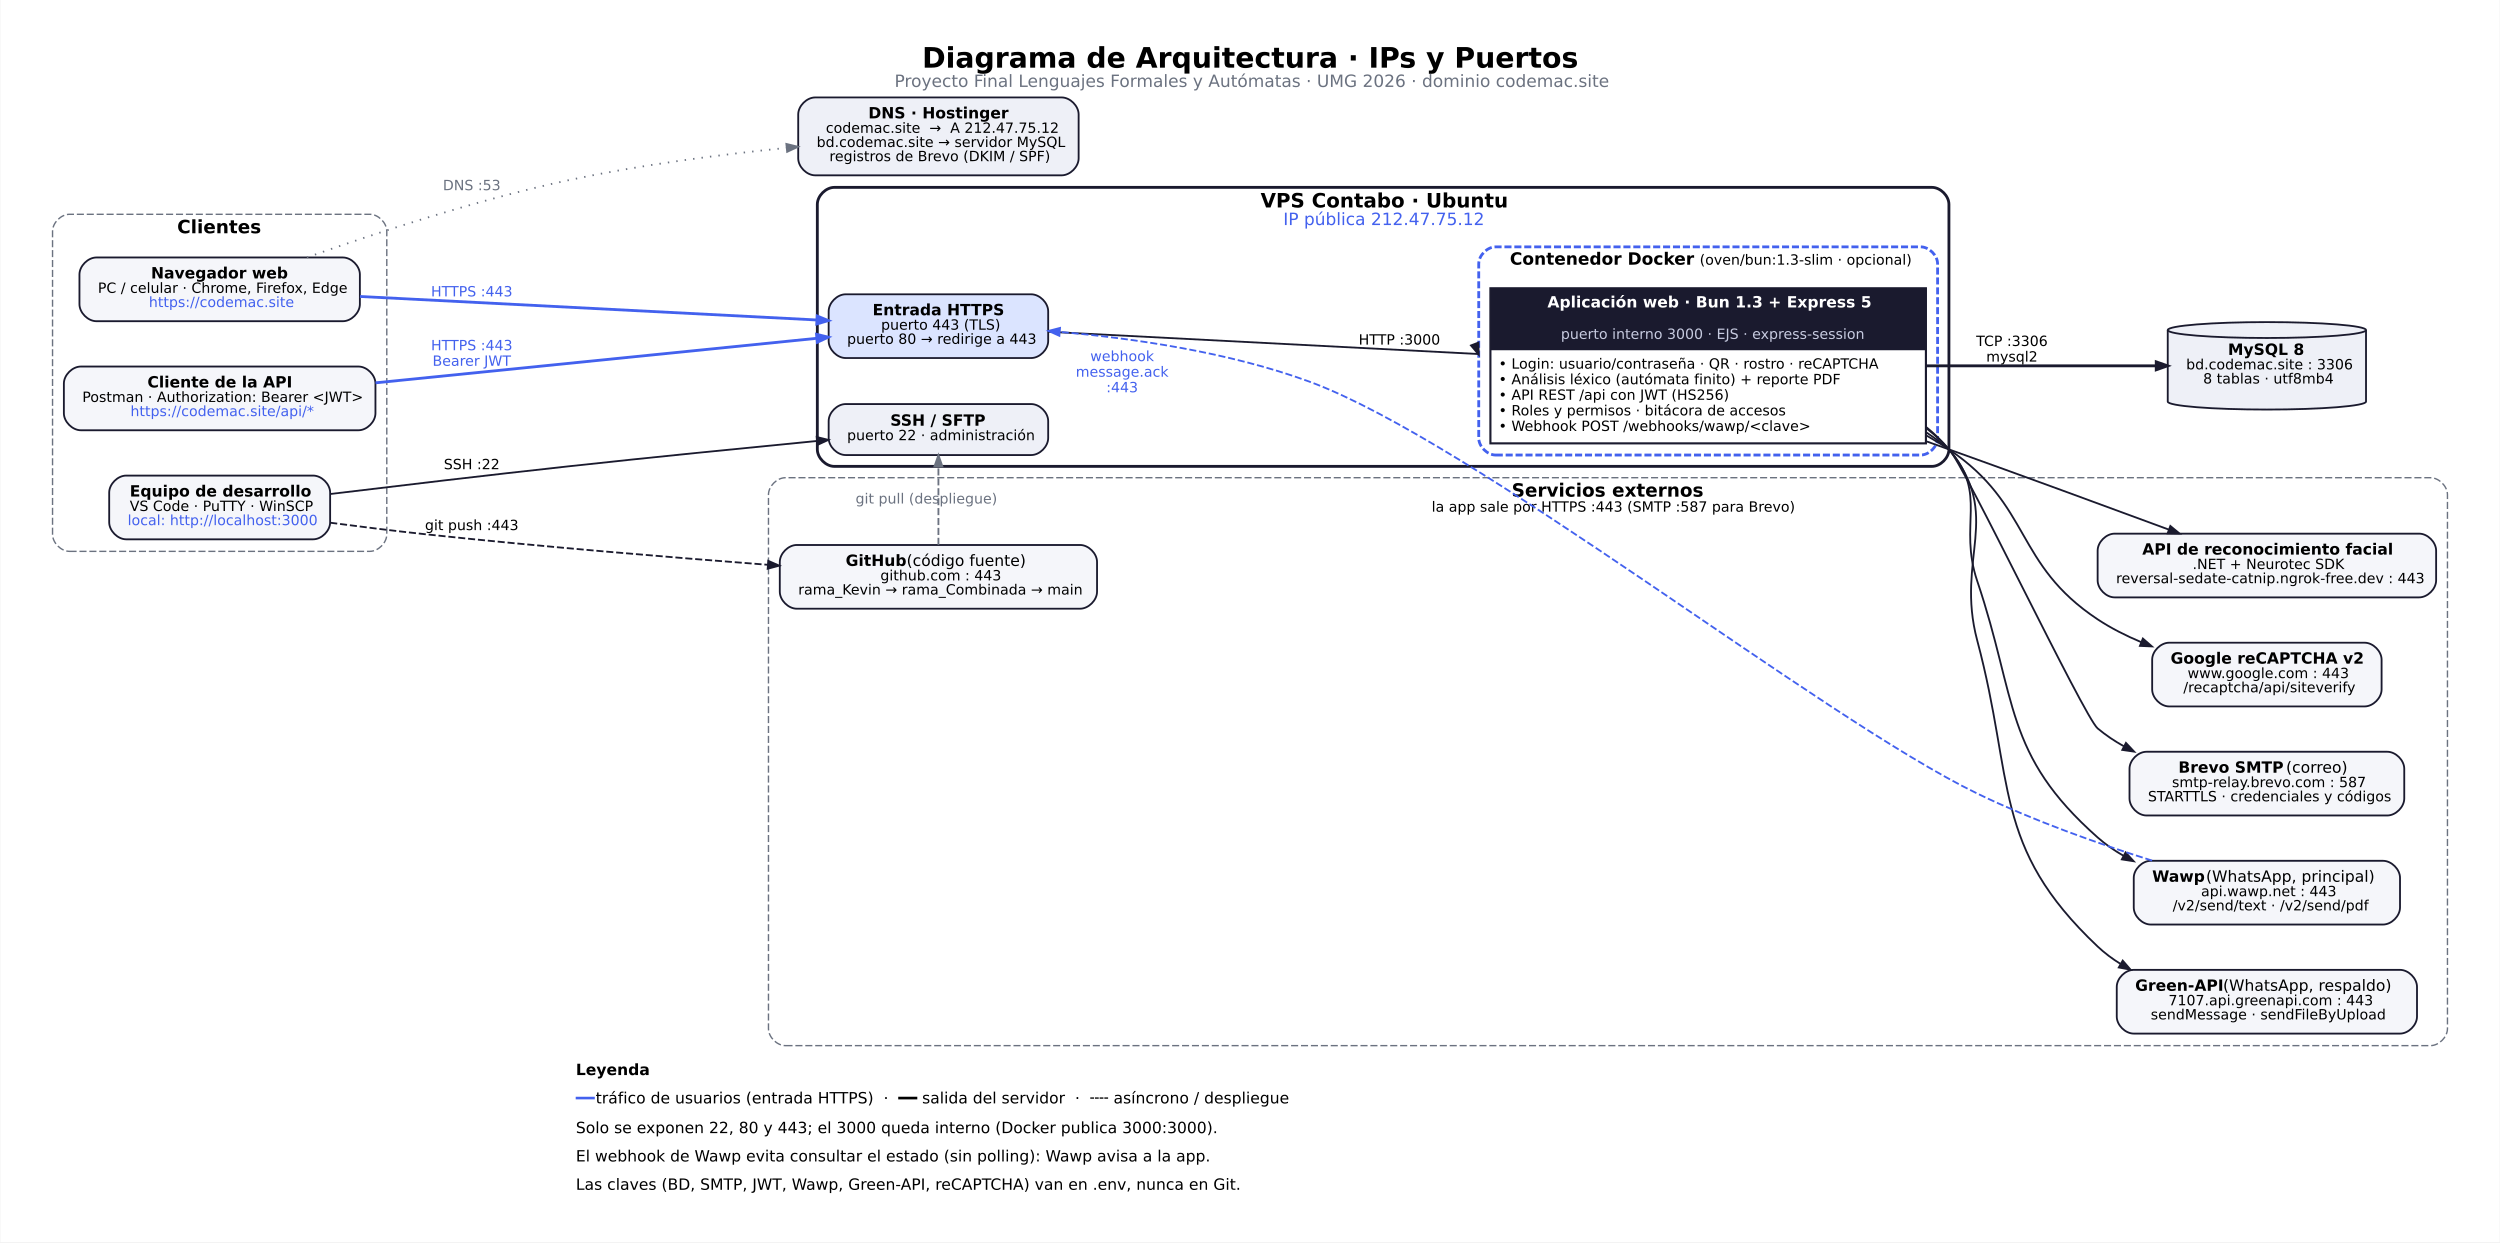
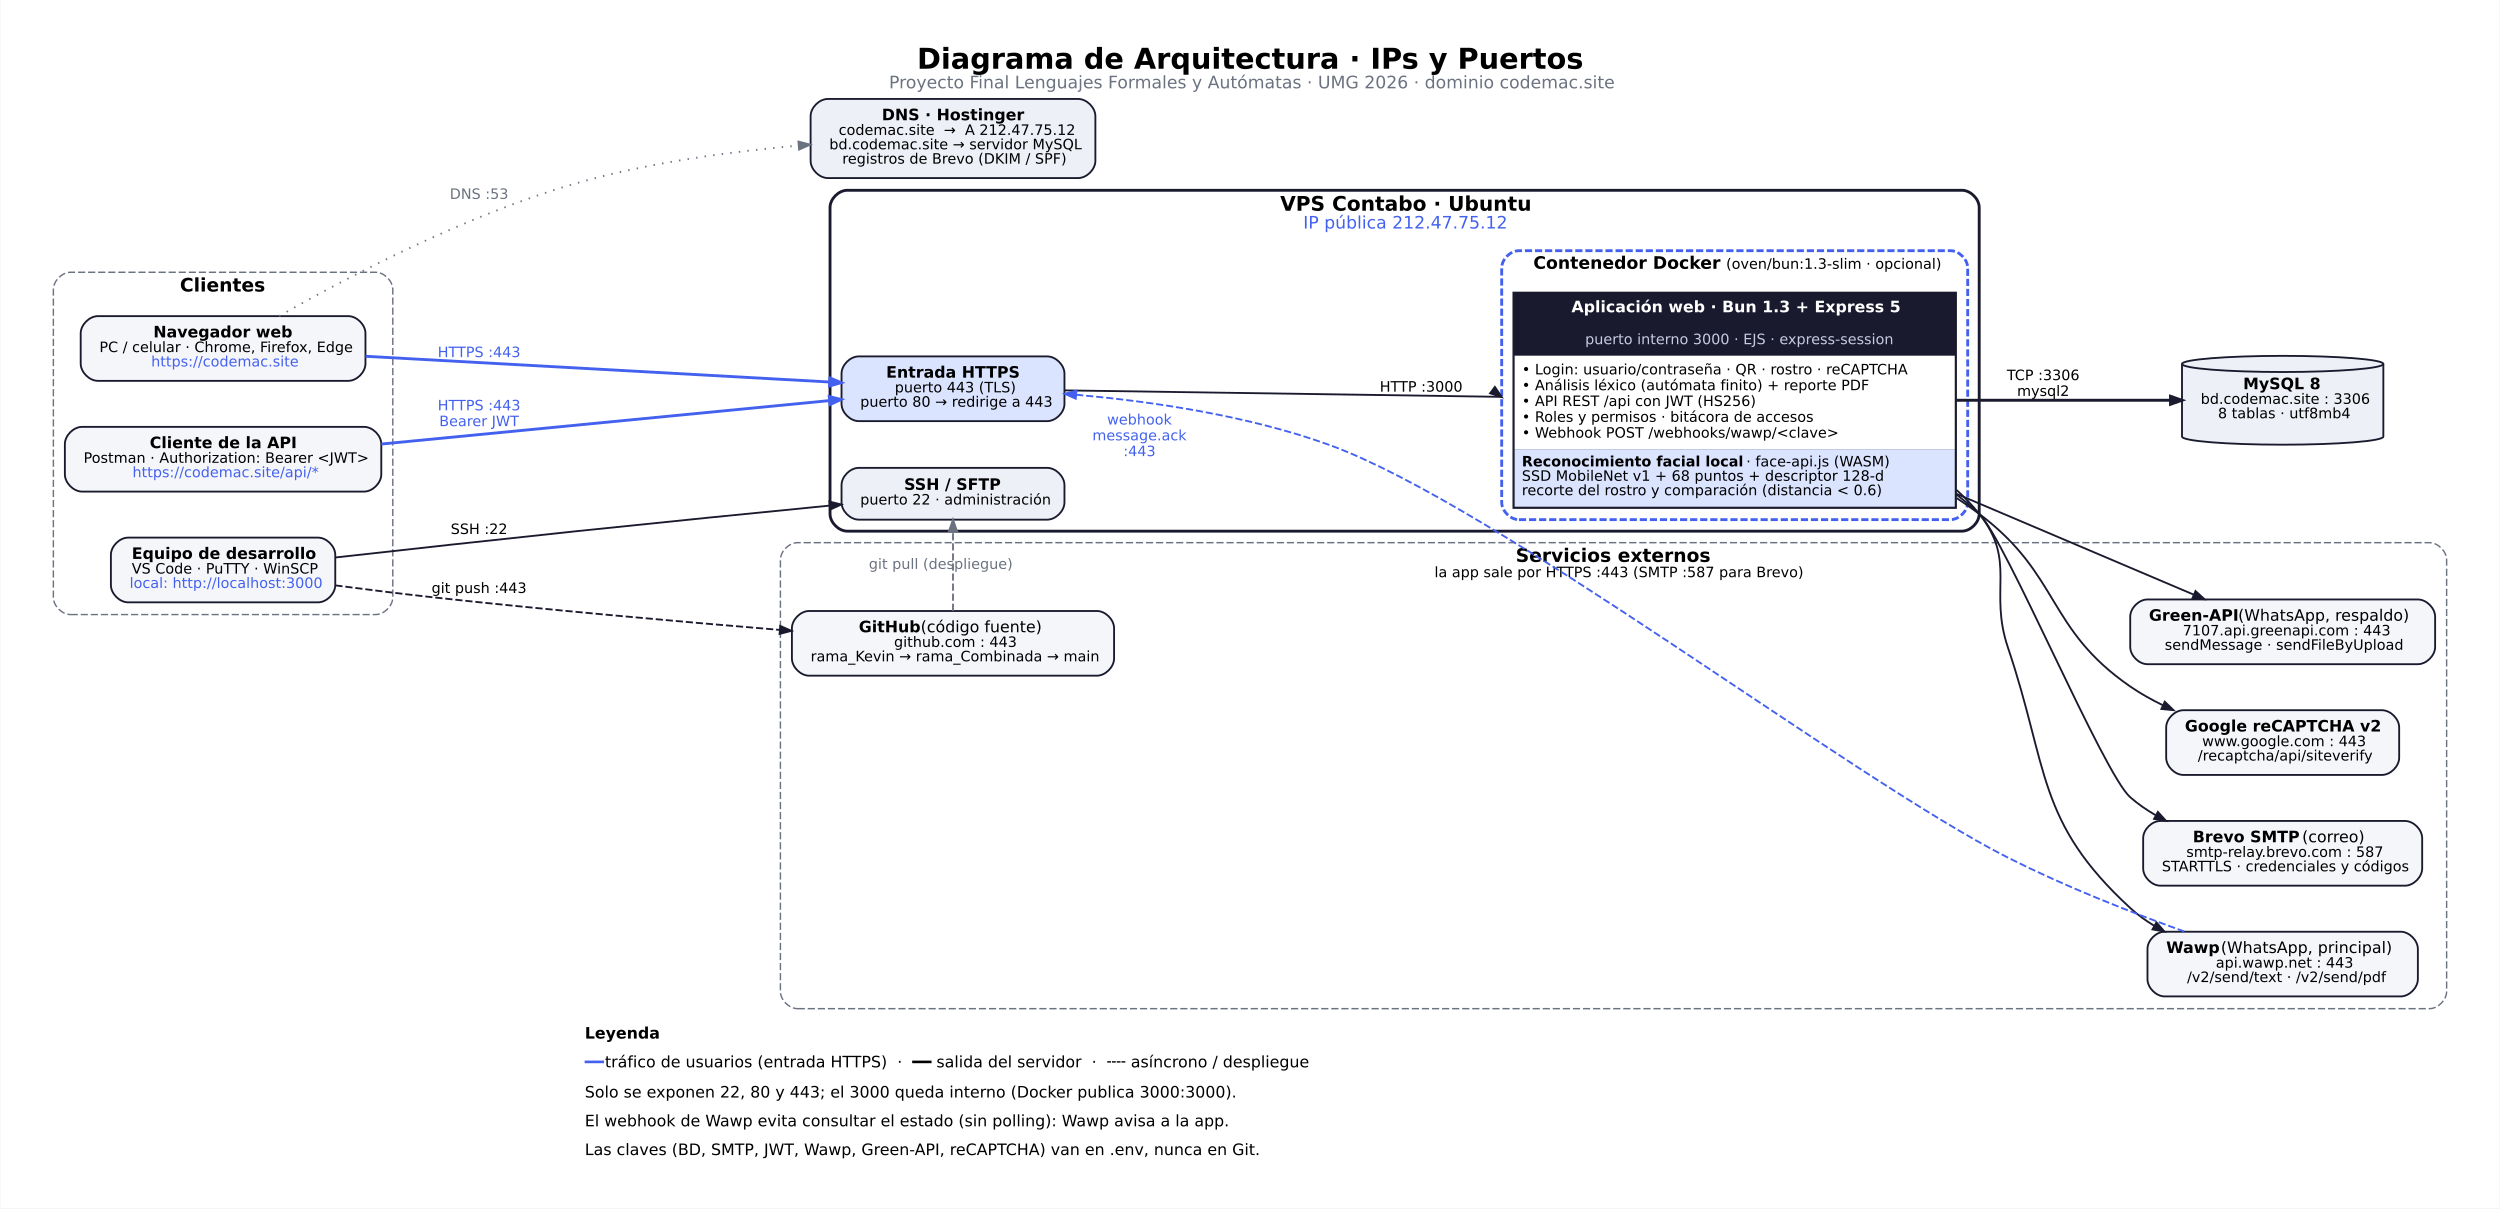
- <svg xmlns="http://www.w3.org/2000/svg" width="1765pt" height="877pt" viewBox="0.00 0.00 1764.60 877.10">
-   <g id="graph0" class="graph" transform="scale(1 1) rotate(0) translate(28.8 848.3)">
-     <polygon fill="white" stroke="transparent" points="-28.8,28.8 -28.8,-848.3 1735.8,-848.3 1735.8,28.8 -28.8,28.8" />
-     <text text-anchor="start" x="622" y="-800.5" font-family="DejaVu Sans" font-weight="bold" font-size="20.00">Diagrama de Arquitectura · IPs y Puertos</text>
-     <text text-anchor="start" x="602.5" y="-786.9" font-family="DejaVu Sans" font-size="12.00" fill="#6b7280">Proyecto Final Lenguajes Formales y Autómatas · UMG 2026 · dominio codemac.site</text>
+ <svg xmlns="http://www.w3.org/2000/svg" width="1738pt" height="840pt" viewBox="0.00 0.00 1737.60 840.10">
+   <g id="graph0" class="graph" transform="scale(1 1) rotate(0) translate(28.8 811.3)">
+     <polygon fill="white" stroke="transparent" points="-28.8,28.8 -28.8,-811.3 1708.8,-811.3 1708.8,28.8 -28.8,28.8" />
+     <text text-anchor="start" x="608.5" y="-763.5" font-family="DejaVu Sans" font-weight="bold" font-size="20.00">Diagrama de Arquitectura · IPs y Puertos</text>
+     <text text-anchor="start" x="589" y="-749.9" font-family="DejaVu Sans" font-size="12.00" fill="#6b7280">Proyecto Final Lenguajes Formales y Autómatas · UMG 2026 · dominio codemac.site</text>
    <g id="clust1" class="cluster">
-       <path fill="none" stroke="#6b7280" stroke-dasharray="5,2" d="M20,-459C20,-459 232,-459 232,-459 238,-459 244,-465 244,-471 244,-471 244,-685 244,-685 244,-691 238,-697 232,-697 232,-697 20,-697 20,-697 14,-697 8,-691 8,-685 8,-685 8,-471 8,-471 8,-465 14,-459 20,-459" />
-       <text text-anchor="start" x="96" y="-683.6" font-family="DejaVu Sans" font-weight="bold" font-size="13.00">Clientes</text>
+       <path fill="none" stroke="#6b7280" stroke-dasharray="5,2" d="M20,-384C20,-384 232,-384 232,-384 238,-384 244,-390 244,-396 244,-396 244,-610 244,-610 244,-616 238,-622 232,-622 232,-622 20,-622 20,-622 14,-622 8,-616 8,-610 8,-610 8,-396 8,-396 8,-390 14,-384 20,-384" />
+       <text text-anchor="start" x="96" y="-608.6" font-family="DejaVu Sans" font-weight="bold" font-size="13.00">Clientes</text>
    </g>
    <g id="clust2" class="cluster">
-       <path fill="#ffffff" stroke="#1a1a2e" stroke-width="2" d="M560,-519C560,-519 1335,-519 1335,-519 1341,-519 1347,-525 1347,-531 1347,-531 1347,-704 1347,-704 1347,-710 1341,-716 1335,-716 1335,-716 560,-716 560,-716 554,-716 548,-710 548,-704 548,-704 548,-531 548,-531 548,-525 554,-519 560,-519" />
-       <text text-anchor="start" x="861" y="-701.8" font-family="DejaVu Sans" font-weight="bold" font-size="14.00">VPS Contabo · Ubuntu</text>
-       <text text-anchor="start" x="877" y="-689.4" font-family="DejaVu Sans" font-size="12.00" fill="#4361ee">IP pública 212.47.75.12</text>
+       <path fill="#ffffff" stroke="#1a1a2e" stroke-width="2" d="M560,-442C560,-442 1335,-442 1335,-442 1341,-442 1347,-448 1347,-454 1347,-454 1347,-667 1347,-667 1347,-673 1341,-679 1335,-679 1335,-679 560,-679 560,-679 554,-679 548,-673 548,-667 548,-667 548,-454 548,-454 548,-448 554,-442 560,-442" />
+       <text text-anchor="start" x="861" y="-664.8" font-family="DejaVu Sans" font-weight="bold" font-size="14.00">VPS Contabo · Ubuntu</text>
+       <text text-anchor="start" x="877" y="-652.4" font-family="DejaVu Sans" font-size="12.00" fill="#4361ee">IP pública 212.47.75.12</text>
    </g>
    <g id="clust3" class="cluster">
-       <path fill="none" stroke="#4361ee" stroke-width="2" stroke-dasharray="5,2" d="M1027,-527C1027,-527 1327,-527 1327,-527 1333,-527 1339,-533 1339,-539 1339,-539 1339,-662 1339,-662 1339,-668 1333,-674 1327,-674 1327,-674 1027,-674 1027,-674 1021,-674 1015,-668 1015,-662 1015,-662 1015,-539 1015,-539 1015,-533 1021,-527 1027,-527" />
-       <text text-anchor="start" x="1037" y="-661.4" font-family="DejaVu Sans" font-weight="bold" font-size="12.00">Contenedor Docker</text>
-       <text text-anchor="start" x="1167" y="-661.4" font-family="DejaVu Sans" font-size="12.00"> </text>
-       <text text-anchor="start" x="1171" y="-661.4" font-family="DejaVu Sans" font-size="10.00">(oven/bun:1.3-slim · opcional)</text>
+       <path fill="none" stroke="#4361ee" stroke-width="2" stroke-dasharray="5,2" d="M1027,-450C1027,-450 1327,-450 1327,-450 1333,-450 1339,-456 1339,-462 1339,-462 1339,-625 1339,-625 1339,-631 1333,-637 1327,-637 1327,-637 1027,-637 1027,-637 1021,-637 1015,-631 1015,-625 1015,-625 1015,-462 1015,-462 1015,-456 1021,-450 1027,-450" />
+       <text text-anchor="start" x="1037" y="-624.4" font-family="DejaVu Sans" font-weight="bold" font-size="12.00">Contenedor Docker</text>
+       <text text-anchor="start" x="1167" y="-624.4" font-family="DejaVu Sans" font-size="12.00"> </text>
+       <text text-anchor="start" x="1171" y="-624.4" font-family="DejaVu Sans" font-size="10.00">(oven/bun:1.3-slim · opcional)</text>
    </g>
    <g id="clust4" class="cluster">
-       <path fill="none" stroke="#6b7280" stroke-dasharray="5,2" d="M525.5,-110C525.5,-110 1687,-110 1687,-110 1693,-110 1699,-116 1699,-122 1699,-122 1699,-499 1699,-499 1699,-505 1693,-511 1687,-511 1687,-511 525.5,-511 525.5,-511 519.5,-511 513.5,-505 513.5,-499 513.5,-499 513.5,-122 513.5,-122 513.5,-116 519.5,-110 525.5,-110" />
-       <text text-anchor="start" x="1038.25" y="-497.6" font-family="DejaVu Sans" font-weight="bold" font-size="13.00">Servicios externos</text>
-       <text text-anchor="start" x="981.75" y="-487" font-family="DejaVu Sans" font-size="10.00">la app sale por HTTPS :443 (SMTP :587 para Brevo)</text>
+       <path fill="none" stroke="#6b7280" stroke-dasharray="5,2" d="M525.5,-110C525.5,-110 1660,-110 1660,-110 1666,-110 1672,-116 1672,-122 1672,-122 1672,-422 1672,-422 1672,-428 1666,-434 1660,-434 1660,-434 525.5,-434 525.5,-434 519.5,-434 513.5,-428 513.5,-422 513.5,-422 513.5,-122 513.5,-122 513.5,-116 519.5,-110 525.5,-110" />
+       <text text-anchor="start" x="1024.75" y="-420.6" font-family="DejaVu Sans" font-weight="bold" font-size="13.00">Servicios externos</text>
+       <text text-anchor="start" x="968.25" y="-410" font-family="DejaVu Sans" font-size="10.00">la app sale por HTTPS :443 (SMTP :587 para Brevo)</text>
    </g>
    <g id="node1" class="node">
-       <path fill="#f5f6fa" stroke="#1a1a2e" stroke-width="1.3" d="M213,-666.5C213,-666.5 39,-666.5 39,-666.5 33,-666.5 27,-660.5 27,-654.5 27,-654.5 27,-633.5 27,-633.5 27,-627.5 33,-621.5 39,-621.5 39,-621.5 213,-621.5 213,-621.5 219,-621.5 225,-627.5 225,-633.5 225,-633.5 225,-654.5 225,-654.5 225,-660.5 219,-666.5 213,-666.5" />
-       <text text-anchor="start" x="77.5" y="-651.7" font-family="DejaVu Sans" font-weight="bold" font-size="11.00">Navegador web</text>
-       <text text-anchor="start" x="40" y="-641.5" font-family="DejaVu Sans" font-size="10.00">PC / celular · Chrome, Firefox, Edge</text>
-       <text text-anchor="start" x="76" y="-631.5" font-family="DejaVu Sans" font-size="10.00" fill="#4361ee">https://codemac.site</text>
+       <path fill="#f5f6fa" stroke="#1a1a2e" stroke-width="1.3" d="M213,-591.5C213,-591.5 39,-591.5 39,-591.5 33,-591.5 27,-585.5 27,-579.5 27,-579.5 27,-558.5 27,-558.5 27,-552.5 33,-546.5 39,-546.5 39,-546.5 213,-546.5 213,-546.5 219,-546.5 225,-552.5 225,-558.5 225,-558.5 225,-579.5 225,-579.5 225,-585.5 219,-591.5 213,-591.5" />
+       <text text-anchor="start" x="77.5" y="-576.7" font-family="DejaVu Sans" font-weight="bold" font-size="11.00">Navegador web</text>
+       <text text-anchor="start" x="40" y="-566.5" font-family="DejaVu Sans" font-size="10.00">PC / celular · Chrome, Firefox, Edge</text>
+       <text text-anchor="start" x="76" y="-556.5" font-family="DejaVu Sans" font-size="10.00" fill="#4361ee">https://codemac.site</text>
    </g>
    <g id="node4" class="node">
-       <path fill="#eef0f7" stroke="#1a1a2e" stroke-width="1.3" d="M720.5,-779.5C720.5,-779.5 546.5,-779.5 546.5,-779.5 540.5,-779.5 534.5,-773.5 534.5,-767.5 534.5,-767.5 534.5,-736.5 534.5,-736.5 534.5,-730.5 540.5,-724.5 546.5,-724.5 546.5,-724.5 720.5,-724.5 720.5,-724.5 726.5,-724.5 732.5,-730.5 732.5,-736.5 732.5,-736.5 732.5,-767.5 732.5,-767.5 732.5,-773.5 726.5,-779.5 720.5,-779.5" />
-       <text text-anchor="start" x="584" y="-764.7" font-family="DejaVu Sans" font-weight="bold" font-size="11.00">DNS · Hostinger</text>
-       <text text-anchor="start" x="554" y="-754.5" font-family="DejaVu Sans" font-size="10.00">codemac.site  →  A 212.47.75.12</text>
-       <text text-anchor="start" x="547.5" y="-744.5" font-family="DejaVu Sans" font-size="10.00">bd.codemac.site → servidor MySQL</text>
-       <text text-anchor="start" x="556.5" y="-734.5" font-family="DejaVu Sans" font-size="10.00">registros de Brevo (DKIM / SPF)</text>
+       <path fill="#eef0f7" stroke="#1a1a2e" stroke-width="1.3" d="M720.5,-742.5C720.5,-742.5 546.5,-742.5 546.5,-742.5 540.5,-742.5 534.5,-736.5 534.5,-730.5 534.5,-730.5 534.5,-699.5 534.5,-699.5 534.5,-693.5 540.5,-687.5 546.5,-687.5 546.5,-687.5 720.5,-687.5 720.5,-687.5 726.5,-687.5 732.5,-693.5 732.5,-699.5 732.5,-699.5 732.5,-730.5 732.5,-730.5 732.5,-736.5 726.5,-742.5 720.5,-742.5" />
+       <text text-anchor="start" x="584" y="-727.7" font-family="DejaVu Sans" font-weight="bold" font-size="11.00">DNS · Hostinger</text>
+       <text text-anchor="start" x="554" y="-717.5" font-family="DejaVu Sans" font-size="10.00">codemac.site  →  A 212.47.75.12</text>
+       <text text-anchor="start" x="547.5" y="-707.5" font-family="DejaVu Sans" font-size="10.00">bd.codemac.site → servidor MySQL</text>
+       <text text-anchor="start" x="556.5" y="-697.5" font-family="DejaVu Sans" font-size="10.00">registros de Brevo (DKIM / SPF)</text>
    </g>
    <g id="edge1" class="edge">
-       <path fill="none" stroke="#6b7280" stroke-width="1.3" stroke-dasharray="1,5" d="M187.57,-666.51C236.65,-683.9 307.92,-707.24 372,-721 422.2,-731.78 478.7,-739.07 526.22,-743.87" />
-       <polygon fill="#6b7280" stroke="#6b7280" stroke-width="1.3" points="526.14,-746.67 534.37,-744.67 526.69,-741.1 526.14,-746.67" />
-       <text text-anchor="middle" x="304" y="-714" font-family="DejaVu Sans" font-size="10.00" fill="#6b7280">DNS :53</text>
+       <path fill="none" stroke="#6b7280" stroke-width="1.3" stroke-dasharray="1,5" d="M164.96,-591.54C211.87,-618.27 294.98,-661.96 372,-684 421.57,-698.18 478.24,-705.88 526.03,-710.06" />
+       <polygon fill="#6b7280" stroke="#6b7280" stroke-width="1.3" points="526.03,-712.87 534.23,-710.75 526.5,-707.29 526.03,-712.87" />
+       <text text-anchor="middle" x="304" y="-673" font-family="DejaVu Sans" font-size="10.00" fill="#6b7280">DNS :53</text>
    </g>
    <g id="node6" class="node">
-       <path fill="#dbe4ff" stroke="#1a1a2e" stroke-width="1.3" d="M699,-640.5C699,-640.5 568,-640.5 568,-640.5 562,-640.5 556,-634.5 556,-628.5 556,-628.5 556,-607.5 556,-607.5 556,-601.5 562,-595.5 568,-595.5 568,-595.5 699,-595.5 699,-595.5 705,-595.5 711,-601.5 711,-607.5 711,-607.5 711,-628.5 711,-628.5 711,-634.5 705,-640.5 699,-640.5" />
-       <text text-anchor="start" x="587" y="-625.7" font-family="DejaVu Sans" font-weight="bold" font-size="11.00">Entrada HTTPS</text>
-       <text text-anchor="start" x="593" y="-615.5" font-family="DejaVu Sans" font-size="10.00">puerto 443 (TLS)</text>
-       <text text-anchor="start" x="569" y="-605.5" font-family="DejaVu Sans" font-size="10.00">puerto 80 → redirige a 443</text>
+       <path fill="#dbe4ff" stroke="#1a1a2e" stroke-width="1.3" d="M699,-563.5C699,-563.5 568,-563.5 568,-563.5 562,-563.5 556,-557.5 556,-551.5 556,-551.5 556,-530.5 556,-530.5 556,-524.5 562,-518.5 568,-518.5 568,-518.5 699,-518.5 699,-518.5 705,-518.5 711,-524.5 711,-530.5 711,-530.5 711,-551.5 711,-551.5 711,-557.5 705,-563.5 699,-563.5" />
+       <text text-anchor="start" x="587" y="-548.7" font-family="DejaVu Sans" font-weight="bold" font-size="11.00">Entrada HTTPS</text>
+       <text text-anchor="start" x="593" y="-538.5" font-family="DejaVu Sans" font-size="10.00">puerto 443 (TLS)</text>
+       <text text-anchor="start" x="569" y="-528.5" font-family="DejaVu Sans" font-size="10.00">puerto 80 → redirige a 443</text>
    </g>
    <g id="edge2" class="edge">
-       <path fill="none" stroke="#4361ee" stroke-width="2" d="M225.06,-638.96C318.75,-634.14 458.52,-626.95 547.57,-622.37" />
-       <polygon fill="#4361ee" stroke="#4361ee" stroke-width="2" points="547.91,-625.15 555.76,-621.95 547.63,-619.56 547.91,-625.15" />
-       <text text-anchor="middle" x="304" y="-639" font-family="DejaVu Sans" font-size="10.00" fill="#4361ee">HTTPS :443</text>
+       <path fill="none" stroke="#4361ee" stroke-width="2" d="M225.06,-563.57C318.75,-558.38 458.52,-550.64 547.57,-545.7" />
+       <polygon fill="#4361ee" stroke="#4361ee" stroke-width="2" points="547.93,-548.49 555.76,-545.25 547.62,-542.9 547.93,-548.49" />
+       <text text-anchor="middle" x="304" y="-563" font-family="DejaVu Sans" font-size="10.00" fill="#4361ee">HTTPS :443</text>
    </g>
    <g id="node2" class="node">
-       <path fill="#f5f6fa" stroke="#1a1a2e" stroke-width="1.3" d="M224,-589.5C224,-589.5 28,-589.5 28,-589.5 22,-589.5 16,-583.5 16,-577.5 16,-577.5 16,-556.5 16,-556.5 16,-550.5 22,-544.5 28,-544.5 28,-544.5 224,-544.5 224,-544.5 230,-544.5 236,-550.5 236,-556.5 236,-556.5 236,-577.5 236,-577.5 236,-583.5 230,-589.5 224,-589.5" />
-       <text text-anchor="start" x="75" y="-574.7" font-family="DejaVu Sans" font-weight="bold" font-size="11.00">Cliente de la API</text>
-       <text text-anchor="start" x="29" y="-564.5" font-family="DejaVu Sans" font-size="10.00">Postman · Authorization: Bearer &lt;JWT&gt;</text>
-       <text text-anchor="start" x="63" y="-554.5" font-family="DejaVu Sans" font-size="10.00" fill="#4361ee">https://codemac.site/api/*</text>
+       <path fill="#f5f6fa" stroke="#1a1a2e" stroke-width="1.3" d="M224,-514.5C224,-514.5 28,-514.5 28,-514.5 22,-514.5 16,-508.5 16,-502.5 16,-502.5 16,-481.5 16,-481.5 16,-475.5 22,-469.5 28,-469.5 28,-469.5 224,-469.5 224,-469.5 230,-469.5 236,-475.5 236,-481.5 236,-481.5 236,-502.5 236,-502.5 236,-508.5 230,-514.5 224,-514.5" />
+       <text text-anchor="start" x="75" y="-499.7" font-family="DejaVu Sans" font-weight="bold" font-size="11.00">Cliente de la API</text>
+       <text text-anchor="start" x="29" y="-489.5" font-family="DejaVu Sans" font-size="10.00">Postman · Authorization: Bearer &lt;JWT&gt;</text>
+       <text text-anchor="start" x="63" y="-479.5" font-family="DejaVu Sans" font-size="10.00" fill="#4361ee">https://codemac.site/api/*</text>
    </g>
    <g id="edge3" class="edge">
-       <path fill="none" stroke="#4361ee" stroke-width="2" d="M236.06,-578C329.41,-587.42 461.92,-600.79 547.55,-609.43" />
-       <polygon fill="#4361ee" stroke="#4361ee" stroke-width="2" points="547.45,-612.23 555.69,-610.25 548.01,-606.66 547.45,-612.23" />
-       <text text-anchor="middle" x="304" y="-601" font-family="DejaVu Sans" font-size="10.00" fill="#4361ee">HTTPS :443</text>
-       <text text-anchor="middle" x="304" y="-590" font-family="DejaVu Sans" font-size="10.00" fill="#4361ee">Bearer JWT</text>
+       <path fill="none" stroke="#4361ee" stroke-width="2" d="M236.06,-502.57C329.41,-511.62 461.92,-524.46 547.55,-532.77" />
+       <polygon fill="#4361ee" stroke="#4361ee" stroke-width="2" points="547.45,-535.57 555.69,-533.55 547.99,-530 547.45,-535.57" />
+       <text text-anchor="middle" x="304" y="-526" font-family="DejaVu Sans" font-size="10.00" fill="#4361ee">HTTPS :443</text>
+       <text text-anchor="middle" x="304" y="-515" font-family="DejaVu Sans" font-size="10.00" fill="#4361ee">Bearer JWT</text>
    </g>
    <g id="node3" class="node">
-       <path fill="#f5f6fa" stroke="#1a1a2e" stroke-width="1.3" d="M192,-512.5C192,-512.5 60,-512.5 60,-512.5 54,-512.5 48,-506.5 48,-500.5 48,-500.5 48,-479.5 48,-479.5 48,-473.5 54,-467.5 60,-467.5 60,-467.5 192,-467.5 192,-467.5 198,-467.5 204,-473.5 204,-479.5 204,-479.5 204,-500.5 204,-500.5 204,-506.5 198,-512.5 192,-512.5" />
-       <text text-anchor="start" x="62.5" y="-497.7" font-family="DejaVu Sans" font-weight="bold" font-size="11.00">Equipo de desarrollo</text>
-       <text text-anchor="start" x="62.5" y="-487.5" font-family="DejaVu Sans" font-size="10.00">VS Code · PuTTY · WinSCP</text>
-       <text text-anchor="start" x="61" y="-477.5" font-family="DejaVu Sans" font-size="10.00" fill="#4361ee">local: http://localhost:3000</text>
+       <path fill="#f5f6fa" stroke="#1a1a2e" stroke-width="1.3" d="M192,-437.5C192,-437.5 60,-437.5 60,-437.5 54,-437.5 48,-431.5 48,-425.5 48,-425.5 48,-404.5 48,-404.5 48,-398.5 54,-392.5 60,-392.5 60,-392.5 192,-392.5 192,-392.5 198,-392.5 204,-398.5 204,-404.5 204,-404.5 204,-425.5 204,-425.5 204,-431.5 198,-437.5 192,-437.5" />
+       <text text-anchor="start" x="62.5" y="-422.7" font-family="DejaVu Sans" font-weight="bold" font-size="11.00">Equipo de desarrollo</text>
+       <text text-anchor="start" x="62.5" y="-412.5" font-family="DejaVu Sans" font-size="10.00">VS Code · PuTTY · WinSCP</text>
+       <text text-anchor="start" x="61" y="-402.5" font-family="DejaVu Sans" font-size="10.00" fill="#4361ee">local: http://localhost:3000</text>
    </g>
    <g id="node5" class="node">
-       <path fill="#eef0f7" stroke="#1a1a2e" stroke-width="1.3" d="M699,-563C699,-563 568,-563 568,-563 562,-563 556,-557 556,-551 556,-551 556,-539 556,-539 556,-533 562,-527 568,-527 568,-527 699,-527 699,-527 705,-527 711,-533 711,-539 711,-539 711,-551 711,-551 711,-557 705,-563 699,-563" />
-       <text text-anchor="start" x="599.5" y="-547.7" font-family="DejaVu Sans" font-weight="bold" font-size="11.00">SSH / SFTP</text>
-       <text text-anchor="start" x="569" y="-537.5" font-family="DejaVu Sans" font-size="10.00">puerto 22 · administración</text>
+       <path fill="#eef0f7" stroke="#1a1a2e" stroke-width="1.3" d="M699,-486C699,-486 568,-486 568,-486 562,-486 556,-480 556,-474 556,-474 556,-462 556,-462 556,-456 562,-450 568,-450 568,-450 699,-450 699,-450 705,-450 711,-456 711,-462 711,-462 711,-474 711,-474 711,-480 705,-486 699,-486" />
+       <text text-anchor="start" x="599.5" y="-470.7" font-family="DejaVu Sans" font-weight="bold" font-size="11.00">SSH / SFTP</text>
+       <text text-anchor="start" x="569" y="-460.5" font-family="DejaVu Sans" font-size="10.00">puerto 22 · administración</text>
    </g>
    <g id="edge4" class="edge">
-       <path fill="none" stroke="#1a1a2e" stroke-width="1.3" d="M204.2,-499.51C252.41,-505.35 315.8,-512.87 372,-519 430.65,-525.4 496.8,-531.99 547.76,-536.94" />
-       <polygon fill="#1a1a2e" stroke="#1a1a2e" stroke-width="1.3" points="547.57,-539.73 555.81,-537.72 548.11,-534.16 547.57,-539.73" />
-       <text text-anchor="middle" x="304" y="-517" font-family="DejaVu Sans" font-size="10.00">SSH :22</text>
+       <path fill="none" stroke="#1a1a2e" stroke-width="1.3" d="M204.22,-423.72C252.44,-429.11 315.82,-436.1 372,-442 430.67,-448.16 496.82,-454.76 547.78,-459.77" />
+       <polygon fill="#1a1a2e" stroke="#1a1a2e" stroke-width="1.3" points="547.59,-462.56 555.82,-460.56 548.14,-456.99 547.59,-462.56" />
+       <text text-anchor="middle" x="304" y="-440" font-family="DejaVu Sans" font-size="10.00">SSH :22</text>
+     </g>
+     <g id="node13" class="node">
+       <path fill="#f5f6fa" stroke="#1a1a2e" stroke-width="1.3" d="M733.5,-386.5C733.5,-386.5 533.5,-386.5 533.5,-386.5 527.5,-386.5 521.5,-380.5 521.5,-374.5 521.5,-374.5 521.5,-353.5 521.5,-353.5 521.5,-347.5 527.5,-341.5 533.5,-341.5 533.5,-341.5 733.5,-341.5 733.5,-341.5 739.5,-341.5 745.5,-347.5 745.5,-353.5 745.5,-353.5 745.5,-374.5 745.5,-374.5 745.5,-380.5 739.5,-386.5 733.5,-386.5" />
+       <text text-anchor="start" x="568" y="-371.7" font-family="DejaVu Sans" font-weight="bold" font-size="11.00">GitHub</text>
+       <text text-anchor="start" x="611" y="-371.7" font-family="DejaVu Sans" font-size="11.00"> (código fuente)</text>
+       <text text-anchor="start" x="592.5" y="-361.5" font-family="DejaVu Sans" font-size="10.00">github.com : 443</text>
+       <text text-anchor="start" x="534.5" y="-351.5" font-family="DejaVu Sans" font-size="10.00">rama_Kevin → rama_Combinada → main</text>
+     </g>
+     <g id="edge5" class="edge">
+       <path fill="none" stroke="#1a1a2e" stroke-width="1.3" stroke-dasharray="5,2" d="M204.06,-404.29C225.99,-401.41 249.92,-398.43 272,-396 352.29,-387.18 442.84,-379.15 513.11,-373.34" />
+       <polygon fill="#1a1a2e" stroke="#1a1a2e" stroke-width="1.3" points="513.39,-376.13 521.14,-372.68 512.93,-370.54 513.39,-376.13" />
+       <text text-anchor="middle" x="304" y="-399" font-family="DejaVu Sans" font-size="10.00">git push :443</text>
    </g>
    <g id="node14" class="node">
-       <path fill="#f5f6fa" stroke="#1a1a2e" stroke-width="1.3" d="M733.5,-463.5C733.5,-463.5 533.5,-463.5 533.5,-463.5 527.5,-463.5 521.5,-457.5 521.5,-451.5 521.5,-451.5 521.5,-430.5 521.5,-430.5 521.5,-424.5 527.5,-418.5 533.5,-418.5 533.5,-418.5 733.5,-418.5 733.5,-418.5 739.5,-418.5 745.5,-424.5 745.5,-430.5 745.5,-430.5 745.5,-451.5 745.5,-451.5 745.5,-457.5 739.5,-463.5 733.5,-463.5" />
-       <text text-anchor="start" x="568" y="-448.7" font-family="DejaVu Sans" font-weight="bold" font-size="11.00">GitHub</text>
-       <text text-anchor="start" x="611" y="-448.7" font-family="DejaVu Sans" font-size="11.00"> (código fuente)</text>
-       <text text-anchor="start" x="592.5" y="-438.5" font-family="DejaVu Sans" font-size="10.00">github.com : 443</text>
-       <text text-anchor="start" x="534.5" y="-428.5" font-family="DejaVu Sans" font-size="10.00">rama_Kevin → rama_Combinada → main</text>
-     </g>
-     <g id="edge5" class="edge">
-       <path fill="none" stroke="#1a1a2e" stroke-width="1.3" stroke-dasharray="5,2" d="M204.05,-479.22C225.98,-476.33 249.91,-473.36 272,-471 352.27,-462.41 442.83,-454.88 513.09,-449.51" />
-       <polygon fill="#1a1a2e" stroke="#1a1a2e" stroke-width="1.3" points="513.36,-452.3 521.13,-448.9 512.94,-446.72 513.36,-452.3" />
-       <text text-anchor="middle" x="304" y="-474" font-family="DejaVu Sans" font-size="10.00">git push :443</text>
-     </g>
-     <g id="node15" class="node">
      <text text-anchor="start" x="377.5" y="-89.2" font-family="DejaVu Sans" font-weight="bold" font-size="11.00">Leyenda</text>
      <text text-anchor="start" x="377.5" y="-69.2" font-family="DejaVu Sans" font-size="11.00" fill="#4361ee">━━</text>
      <text text-anchor="start" x="391.5" y="-69.2" font-family="DejaVu Sans" font-size="11.00"> tráfico de usuarios (entrada HTTPS)  ·  ━━ salida del servidor  ·  ╌╌ asíncrono / despliegue</text>
      <text text-anchor="start" x="377.5" y="-48.2" font-family="DejaVu Sans" font-size="11.00">Solo se exponen 22, 80 y 443; el 3000 queda interno (Docker publica 3000:3000).</text>
      <text text-anchor="start" x="377.5" y="-28.2" font-family="DejaVu Sans" font-size="11.00">El webhook de Wawp evita consultar el estado (sin polling): Wawp avisa a la app.</text>
      <text text-anchor="start" x="377.5" y="-8.2" font-family="DejaVu Sans" font-size="11.00">Las claves (BD, SMTP, JWT, Wawp, Green-API, reCAPTCHA) van en .env, nunca en Git.</text>
    </g>
    <g id="node7" class="node">
-       <path fill="#f5f6fa" stroke="transparent" stroke-width="1.3" d="M1319,-645C1319,-645 1035,-645 1035,-645 1029,-645 1023,-639 1023,-633 1023,-633 1023,-547 1023,-547 1023,-541 1029,-535 1035,-535 1035,-535 1319,-535 1319,-535 1325,-535 1331,-541 1331,-547 1331,-547 1331,-633 1331,-633 1331,-639 1325,-645 1319,-645" />
-       <polygon fill="#1a1a2e" stroke="transparent" points="1023,-535 1023,-645 1331,-645 1331,-535 1023,-535" />
-       <text text-anchor="start" x="1063.5" y="-631.2" font-family="DejaVu Sans" font-weight="bold" font-size="11.00" fill="white">Aplicación web · Bun 1.3 + Express 5</text>
-       <text text-anchor="start" x="1073" y="-609" font-family="DejaVu Sans" font-size="10.00" fill="#c7cbe0">puerto interno 3000 · EJS · express-session</text>
-       <polygon fill="#ffffff" stroke="transparent" points="1024,-536 1024,-601 1330,-601 1330,-536 1024,-536" />
-       <text text-anchor="start" x="1029" y="-588" font-family="DejaVu Sans" font-size="10.00">            • Login: usuario/contraseña · QR · rostro · reCAPTCHA</text>
-       <text text-anchor="start" x="1029" y="-577" font-family="DejaVu Sans" font-size="10.00">            • Análisis léxico (autómata finito) + reporte PDF</text>
-       <text text-anchor="start" x="1029" y="-566" font-family="DejaVu Sans" font-size="10.00">            • API REST /api con JWT (HS256)</text>
-       <text text-anchor="start" x="1029" y="-555" font-family="DejaVu Sans" font-size="10.00">            • Roles y permisos · bitácora de accesos</text>
-       <text text-anchor="start" x="1029" y="-544" font-family="DejaVu Sans" font-size="10.00">            • Webhook POST /webhooks/wawp/&lt;clave&gt;</text>
-       <polygon fill="none" stroke="#1a1a2e" points="1023,-535 1023,-645 1331,-645 1331,-535 1023,-535" />
+       <path fill="#f5f6fa" stroke="transparent" stroke-width="1.3" d="M1319,-608C1319,-608 1035,-608 1035,-608 1029,-608 1023,-602 1023,-596 1023,-596 1023,-470 1023,-470 1023,-464 1029,-458 1035,-458 1035,-458 1319,-458 1319,-458 1325,-458 1331,-464 1331,-470 1331,-470 1331,-596 1331,-596 1331,-602 1325,-608 1319,-608" />
+       <polygon fill="#1a1a2e" stroke="transparent" points="1023,-458 1023,-608 1331,-608 1331,-458 1023,-458" />
+       <text text-anchor="start" x="1063.5" y="-594.2" font-family="DejaVu Sans" font-weight="bold" font-size="11.00" fill="white">Aplicación web · Bun 1.3 + Express 5</text>
+       <text text-anchor="start" x="1073" y="-572" font-family="DejaVu Sans" font-size="10.00" fill="#c7cbe0">puerto interno 3000 · EJS · express-session</text>
+       <polygon fill="#ffffff" stroke="transparent" points="1024,-499 1024,-564 1330,-564 1330,-499 1024,-499" />
+       <text text-anchor="start" x="1029" y="-551" font-family="DejaVu Sans" font-size="10.00">            • Login: usuario/contraseña · QR · rostro · reCAPTCHA</text>
+       <text text-anchor="start" x="1029" y="-540" font-family="DejaVu Sans" font-size="10.00">            • Análisis léxico (autómata finito) + reporte PDF</text>
+       <text text-anchor="start" x="1029" y="-529" font-family="DejaVu Sans" font-size="10.00">            • API REST /api con JWT (HS256)</text>
+       <text text-anchor="start" x="1029" y="-518" font-family="DejaVu Sans" font-size="10.00">            • Roles y permisos · bitácora de accesos</text>
+       <text text-anchor="start" x="1029" y="-507" font-family="DejaVu Sans" font-size="10.00">            • Webhook POST /webhooks/wawp/&lt;clave&gt;</text>
+       <polygon fill="#dbe4ff" stroke="transparent" points="1024,-459 1024,-499 1330,-499 1330,-459 1024,-459" />
+       <text text-anchor="start" x="1029" y="-487" font-family="DejaVu Sans" font-weight="bold" font-size="10.00">Reconocimiento facial local</text>
+       <text text-anchor="start" x="1185" y="-487" font-family="DejaVu Sans" font-size="10.00"> · face-api.js (WASM)</text>
+       <text text-anchor="start" x="1029" y="-477" font-family="DejaVu Sans" font-size="10.00">            SSD MobileNet v1 + 68 puntos + descriptor 128-d</text>
+       <text text-anchor="start" x="1029" y="-467" font-family="DejaVu Sans" font-size="10.00">            recorte del rostro y comparación (distancia &lt; 0.6)</text>
+       <polygon fill="none" stroke="#1a1a2e" points="1023,-458 1023,-608 1331,-608 1331,-458 1023,-458" />
    </g>
    <g id="edge6" class="edge">
-       <path fill="none" stroke="#1a1a2e" stroke-width="1.3" d="M711.22,-614.03C789.84,-609.97 914.43,-603.53 1014.84,-598.33" />
-       <polygon fill="#1a1a2e" stroke="#1a1a2e" stroke-width="1.3" points="1014.76,-606.39 1015,-597.91 1009.53,-604.39 1014.76,-606.39" />
-       <text text-anchor="middle" x="959" y="-605" font-family="DejaVu Sans" font-size="10.00">HTTP :3000</text>
+       <path fill="none" stroke="#1a1a2e" stroke-width="1.3" d="M711.22,-539.87C789.84,-538.71 914.43,-536.86 1014.84,-535.38" />
+       <polygon fill="#1a1a2e" stroke="#1a1a2e" stroke-width="1.3" points="1010.27,-542.3 1015,-535.26 1006.92,-537.82 1010.27,-542.3" />
+       <text text-anchor="middle" x="959" y="-539" font-family="DejaVu Sans" font-size="10.00">HTTP :3000</text>
    </g>
    <g id="node8" class="node">
-       <path fill="#eef0f7" stroke="#1a1a2e" stroke-width="1.3" d="M1641.5,-615.26C1641.5,-618.36 1610.12,-620.88 1571.5,-620.88 1532.88,-620.88 1501.5,-618.36 1501.5,-615.26 1501.5,-615.26 1501.5,-564.74 1501.5,-564.74 1501.5,-561.64 1532.88,-559.12 1571.5,-559.12 1610.12,-559.12 1641.5,-561.64 1641.5,-564.74 1641.5,-564.74 1641.5,-615.26 1641.5,-615.26" />
-       <path fill="none" stroke="#1a1a2e" stroke-width="1.3" d="M1641.5,-615.26C1641.5,-612.16 1610.12,-609.65 1571.5,-609.65 1532.88,-609.65 1501.5,-612.16 1501.5,-615.26" />
-       <text text-anchor="start" x="1544" y="-597.7" font-family="DejaVu Sans" font-weight="bold" font-size="11.00">MySQL 8</text>
-       <text text-anchor="start" x="1514.5" y="-587.5" font-family="DejaVu Sans" font-size="10.00">bd.codemac.site : 3306</text>
-       <text text-anchor="start" x="1526.5" y="-577.5" font-family="DejaVu Sans" font-size="10.00">8 tablas · utf8mb4</text>
+       <path fill="#eef0f7" stroke="#1a1a2e" stroke-width="1.3" d="M1628,-558.26C1628,-561.36 1596.62,-563.88 1558,-563.88 1519.38,-563.88 1488,-561.36 1488,-558.26 1488,-558.26 1488,-507.74 1488,-507.74 1488,-504.64 1519.38,-502.12 1558,-502.12 1596.62,-502.12 1628,-504.64 1628,-507.74 1628,-507.74 1628,-558.26 1628,-558.26" />
+       <path fill="none" stroke="#1a1a2e" stroke-width="1.3" d="M1628,-558.26C1628,-555.16 1596.62,-552.65 1558,-552.65 1519.38,-552.65 1488,-555.16 1488,-558.26" />
+       <text text-anchor="start" x="1530.5" y="-540.7" font-family="DejaVu Sans" font-weight="bold" font-size="11.00">MySQL 8</text>
+       <text text-anchor="start" x="1501" y="-530.5" font-family="DejaVu Sans" font-size="10.00">bd.codemac.site : 3306</text>
+       <text text-anchor="start" x="1513" y="-520.5" font-family="DejaVu Sans" font-size="10.00">8 tablas · utf8mb4</text>
    </g>
    <g id="edge7" class="edge">
-       <path fill="none" stroke="#1a1a2e" stroke-width="2" d="M1331.16,-590C1386.66,-590 1447,-590 1493.21,-590" />
-       <polygon fill="#1a1a2e" stroke="#1a1a2e" stroke-width="2" points="1493.38,-592.8 1501.38,-590 1493.38,-587.2 1493.38,-592.8" />
-       <text text-anchor="middle" x="1391.5" y="-604" font-family="DejaVu Sans" font-size="10.00">TCP :3306</text>
-       <text text-anchor="middle" x="1391.5" y="-593" font-family="DejaVu Sans" font-size="10.00">mysql2</text>
+       <path fill="none" stroke="#1a1a2e" stroke-width="2" d="M1331.06,-533C1382.21,-533 1437.03,-533 1479.87,-533" />
+       <polygon fill="#1a1a2e" stroke="#1a1a2e" stroke-width="2" points="1480,-535.8 1488,-533 1480,-530.2 1480,-535.8" />
+       <text text-anchor="middle" x="1391.5" y="-547" font-family="DejaVu Sans" font-size="10.00">TCP :3306</text>
+       <text text-anchor="middle" x="1391.5" y="-536" font-family="DejaVu Sans" font-size="10.00">mysql2</text>
    </g>
    <g id="node9" class="node">
-       <path fill="#f5f6fa" stroke="#1a1a2e" stroke-width="1.3" d="M1640.5,-394.5C1640.5,-394.5 1502.5,-394.5 1502.5,-394.5 1496.5,-394.5 1490.5,-388.5 1490.5,-382.5 1490.5,-382.5 1490.5,-361.5 1490.5,-361.5 1490.5,-355.5 1496.5,-349.5 1502.5,-349.5 1502.5,-349.5 1640.5,-349.5 1640.5,-349.5 1646.5,-349.5 1652.5,-355.5 1652.5,-361.5 1652.5,-361.5 1652.5,-382.5 1652.5,-382.5 1652.5,-388.5 1646.5,-394.5 1640.5,-394.5" />
-       <text text-anchor="start" x="1503.5" y="-379.7" font-family="DejaVu Sans" font-weight="bold" font-size="11.00">Google reCAPTCHA v2</text>
-       <text text-anchor="start" x="1515.5" y="-369.5" font-family="DejaVu Sans" font-size="10.00">www.google.com : 443</text>
-       <text text-anchor="start" x="1512.5" y="-359.5" font-family="DejaVu Sans" font-size="10.00">/recaptcha/api/siteverify</text>
+       <path fill="#f5f6fa" stroke="#1a1a2e" stroke-width="1.3" d="M1627,-317.5C1627,-317.5 1489,-317.5 1489,-317.5 1483,-317.5 1477,-311.5 1477,-305.5 1477,-305.5 1477,-284.5 1477,-284.5 1477,-278.5 1483,-272.5 1489,-272.5 1489,-272.5 1627,-272.5 1627,-272.5 1633,-272.5 1639,-278.5 1639,-284.5 1639,-284.5 1639,-305.5 1639,-305.5 1639,-311.5 1633,-317.5 1627,-317.5" />
+       <text text-anchor="start" x="1490" y="-302.7" font-family="DejaVu Sans" font-weight="bold" font-size="11.00">Google reCAPTCHA v2</text>
+       <text text-anchor="start" x="1502" y="-292.5" font-family="DejaVu Sans" font-size="10.00">www.google.com : 443</text>
+       <text text-anchor="start" x="1499" y="-282.5" font-family="DejaVu Sans" font-size="10.00">/recaptcha/api/siteverify</text>
    </g>
    <g id="edge8" class="edge">
-       <path fill="none" stroke="#1a1a2e" stroke-width="1.3" d="M1331.35,-540.66C1336.74,-537.61 1341.98,-534.39 1347,-531 1405.73,-491.34 1392.92,-450.13 1452,-411 1461.46,-404.73 1472.02,-399.4 1482.82,-394.87" />
-       <polygon fill="#1a1a2e" stroke="#1a1a2e" stroke-width="1.3" points="1483.94,-397.44 1490.33,-391.87 1481.86,-392.24 1483.94,-397.44" />
+       <path fill="none" stroke="#1a1a2e" stroke-width="1.3" d="M1331.28,-465.02C1336.69,-461.47 1341.95,-457.8 1347,-454 1403.65,-411.42 1393.66,-374.24 1452,-334 1459.05,-329.14 1466.78,-324.8 1474.74,-320.94" />
+       <polygon fill="#1a1a2e" stroke="#1a1a2e" stroke-width="1.3" points="1476.03,-323.43 1482.11,-317.53 1473.68,-318.35 1476.03,-323.43" />
    </g>
    <g id="node10" class="node">
-       <path fill="#f5f6fa" stroke="#1a1a2e" stroke-width="1.3" d="M1656.5,-317.5C1656.5,-317.5 1486.5,-317.5 1486.5,-317.5 1480.5,-317.5 1474.5,-311.5 1474.5,-305.5 1474.5,-305.5 1474.5,-284.5 1474.5,-284.5 1474.5,-278.5 1480.5,-272.5 1486.5,-272.5 1486.5,-272.5 1656.5,-272.5 1656.5,-272.5 1662.5,-272.5 1668.5,-278.5 1668.5,-284.5 1668.5,-284.5 1668.5,-305.5 1668.5,-305.5 1668.5,-311.5 1662.5,-317.5 1656.5,-317.5" />
-       <text text-anchor="start" x="1509" y="-302.7" font-family="DejaVu Sans" font-weight="bold" font-size="11.00">Brevo SMTP</text>
-       <text text-anchor="start" x="1585" y="-302.7" font-family="DejaVu Sans" font-size="11.00"> (correo)</text>
-       <text text-anchor="start" x="1504.5" y="-292.5" font-family="DejaVu Sans" font-size="10.00">smtp-relay.brevo.com : 587</text>
-       <text text-anchor="start" x="1487.5" y="-282.5" font-family="DejaVu Sans" font-size="10.00">STARTTLS · credenciales y códigos</text>
+       <path fill="#f5f6fa" stroke="#1a1a2e" stroke-width="1.3" d="M1643,-240.5C1643,-240.5 1473,-240.5 1473,-240.5 1467,-240.5 1461,-234.5 1461,-228.5 1461,-228.5 1461,-207.5 1461,-207.5 1461,-201.5 1467,-195.5 1473,-195.5 1473,-195.5 1643,-195.5 1643,-195.5 1649,-195.5 1655,-201.5 1655,-207.5 1655,-207.5 1655,-228.5 1655,-228.5 1655,-234.5 1649,-240.5 1643,-240.5" />
+       <text text-anchor="start" x="1495.5" y="-225.7" font-family="DejaVu Sans" font-weight="bold" font-size="11.00">Brevo SMTP</text>
+       <text text-anchor="start" x="1571.5" y="-225.7" font-family="DejaVu Sans" font-size="11.00"> (correo)</text>
+       <text text-anchor="start" x="1491" y="-215.5" font-family="DejaVu Sans" font-size="10.00">smtp-relay.brevo.com : 587</text>
+       <text text-anchor="start" x="1474" y="-205.5" font-family="DejaVu Sans" font-size="10.00">STARTTLS · credenciales y códigos</text>
    </g>
    <g id="edge9" class="edge">
-       <path fill="none" stroke="#1a1a2e" stroke-width="1.3" d="M1331.25,-542.86C1336.76,-539.19 1342.04,-535.25 1347,-531 1356.42,-522.93 1442.51,-341.99 1452,-334 1457.66,-329.24 1463.92,-325.05 1470.51,-321.37" />
-       <polygon fill="#1a1a2e" stroke="#1a1a2e" stroke-width="1.3" points="1471.99,-323.76 1477.79,-317.58 1469.4,-318.8 1471.99,-323.76" />
+       <path fill="none" stroke="#1a1a2e" stroke-width="1.3" d="M1331.3,-467.34C1336.8,-463.13 1342.07,-458.68 1347,-454 1364.99,-436.93 1433.33,-273.32 1452,-257 1457.43,-252.25 1463.49,-248.06 1469.88,-244.37" />
+       <polygon fill="#1a1a2e" stroke="#1a1a2e" stroke-width="1.3" points="1471.24,-246.82 1476.94,-240.55 1468.57,-241.9 1471.24,-246.82" />
    </g>
    <g id="node11" class="node">
-       <path fill="#f5f6fa" stroke="#1a1a2e" stroke-width="1.3" d="M1653.5,-240.5C1653.5,-240.5 1489.5,-240.5 1489.5,-240.5 1483.5,-240.5 1477.5,-234.5 1477.5,-228.5 1477.5,-228.5 1477.5,-207.5 1477.5,-207.5 1477.5,-201.5 1483.5,-195.5 1489.5,-195.5 1489.5,-195.5 1653.5,-195.5 1653.5,-195.5 1659.5,-195.5 1665.5,-201.5 1665.5,-207.5 1665.5,-207.5 1665.5,-228.5 1665.5,-228.5 1665.5,-234.5 1659.5,-240.5 1653.5,-240.5" />
-       <text text-anchor="start" x="1490.5" y="-225.7" font-family="DejaVu Sans" font-weight="bold" font-size="11.00">Wawp</text>
-       <text text-anchor="start" x="1528.5" y="-225.7" font-family="DejaVu Sans" font-size="11.00"> (WhatsApp, principal)</text>
-       <text text-anchor="start" x="1525" y="-215.5" font-family="DejaVu Sans" font-size="10.00">api.wawp.net : 443</text>
-       <text text-anchor="start" x="1505" y="-205.5" font-family="DejaVu Sans" font-size="10.00">/v2/send/text · /v2/send/pdf</text>
+       <path fill="#f5f6fa" stroke="#1a1a2e" stroke-width="1.3" d="M1640,-163.5C1640,-163.5 1476,-163.5 1476,-163.5 1470,-163.5 1464,-157.5 1464,-151.5 1464,-151.5 1464,-130.5 1464,-130.5 1464,-124.5 1470,-118.5 1476,-118.5 1476,-118.5 1640,-118.5 1640,-118.5 1646,-118.5 1652,-124.5 1652,-130.5 1652,-130.5 1652,-151.5 1652,-151.5 1652,-157.5 1646,-163.5 1640,-163.5" />
+       <text text-anchor="start" x="1477" y="-148.7" font-family="DejaVu Sans" font-weight="bold" font-size="11.00">Wawp</text>
+       <text text-anchor="start" x="1515" y="-148.7" font-family="DejaVu Sans" font-size="11.00"> (WhatsApp, principal)</text>
+       <text text-anchor="start" x="1511.5" y="-138.5" font-family="DejaVu Sans" font-size="10.00">api.wawp.net : 443</text>
+       <text text-anchor="start" x="1491.5" y="-128.5" font-family="DejaVu Sans" font-size="10.00">/v2/send/text · /v2/send/pdf</text>
    </g>
    <g id="edge10" class="edge">
-       <path fill="none" stroke="#1a1a2e" stroke-width="1.3" d="M1331.03,-545.95C1336.8,-541.44 1342.17,-536.47 1347,-531 1374.98,-499.31 1353.48,-478.06 1367,-438 1395.41,-353.79 1385.47,-315.93 1452,-257 1457.54,-252.1 1463.7,-247.81 1470.24,-244.06" />
-       <polygon fill="#1a1a2e" stroke="#1a1a2e" stroke-width="1.3" points="1471.72,-246.44 1477.46,-240.19 1469.08,-241.5 1471.72,-246.44" />
+       <path fill="none" stroke="#1a1a2e" stroke-width="1.3" d="M1331.25,-470.61C1336.96,-465.48 1342.26,-459.95 1347,-454 1373.34,-420.93 1353.48,-401.06 1367,-361 1395.41,-276.79 1386.59,-240.17 1452,-180 1457.04,-175.36 1462.68,-171.26 1468.66,-167.64" />
+       <polygon fill="#1a1a2e" stroke="#1a1a2e" stroke-width="1.3" points="1470.23,-169.97 1475.82,-163.61 1467.48,-165.1 1470.23,-169.97" />
    </g>
    <g id="node12" class="node">
-       <path fill="#f5f6fa" stroke="#1a1a2e" stroke-width="1.3" d="M1665.5,-163.5C1665.5,-163.5 1477.5,-163.5 1477.5,-163.5 1471.5,-163.5 1465.5,-157.5 1465.5,-151.5 1465.5,-151.5 1465.5,-130.5 1465.5,-130.5 1465.5,-124.5 1471.5,-118.5 1477.5,-118.5 1477.5,-118.5 1665.5,-118.5 1665.5,-118.5 1671.5,-118.5 1677.5,-124.5 1677.5,-130.5 1677.5,-130.5 1677.5,-151.5 1677.5,-151.5 1677.5,-157.5 1671.5,-163.5 1665.5,-163.5" />
-       <text text-anchor="start" x="1478.5" y="-148.7" font-family="DejaVu Sans" font-weight="bold" font-size="11.00">Green-API</text>
-       <text text-anchor="start" x="1540.5" y="-148.7" font-family="DejaVu Sans" font-size="11.00"> (WhatsApp, respaldo)</text>
-       <text text-anchor="start" x="1502" y="-138.5" font-family="DejaVu Sans" font-size="10.00">7107.api.greenapi.com : 443</text>
-       <text text-anchor="start" x="1489.5" y="-128.5" font-family="DejaVu Sans" font-size="10.00">sendMessage · sendFileByUpload</text>
+       <path fill="#f5f6fa" stroke="#1a1a2e" stroke-width="1.3" d="M1652,-394.5C1652,-394.5 1464,-394.5 1464,-394.5 1458,-394.5 1452,-388.5 1452,-382.5 1452,-382.5 1452,-361.5 1452,-361.5 1452,-355.5 1458,-349.5 1464,-349.5 1464,-349.5 1652,-349.5 1652,-349.5 1658,-349.5 1664,-355.5 1664,-361.5 1664,-361.5 1664,-382.5 1664,-382.5 1664,-388.5 1658,-394.5 1652,-394.5" />
+       <text text-anchor="start" x="1465" y="-379.7" font-family="DejaVu Sans" font-weight="bold" font-size="11.00">Green-API</text>
+       <text text-anchor="start" x="1527" y="-379.7" font-family="DejaVu Sans" font-size="11.00"> (WhatsApp, respaldo)</text>
+       <text text-anchor="start" x="1488.5" y="-369.5" font-family="DejaVu Sans" font-size="10.00">7107.api.greenapi.com : 443</text>
+       <text text-anchor="start" x="1476" y="-359.5" font-family="DejaVu Sans" font-size="10.00">sendMessage · sendFileByUpload</text>
    </g>
    <g id="edge12" class="edge">
-       <path fill="none" stroke="#1a1a2e" stroke-width="1.3" d="M1331.11,-546.62C1336.9,-541.94 1342.25,-536.75 1347,-531 1385.66,-484.26 1351.35,-454.6 1367,-396 1393.62,-296.33 1377,-250.84 1452,-180 1456.92,-175.35 1462.41,-171.25 1468.25,-167.65" />
-       <polygon fill="#1a1a2e" stroke="#1a1a2e" stroke-width="1.3" points="1469.71,-170.04 1475.26,-163.63 1466.93,-165.18 1469.71,-170.04" />
+       <path fill="none" stroke="#1a1a2e" stroke-width="1.3" d="M1331.06,-467.98C1388.94,-443.39 1451.52,-416.81 1496.11,-397.86" />
+       <polygon fill="#1a1a2e" stroke="#1a1a2e" stroke-width="1.3" points="1497.4,-400.36 1503.67,-394.66 1495.21,-395.21 1497.4,-400.36" />
    </g>
-     <g id="node13" class="node">
-       <path fill="#f5f6fa" stroke="#1a1a2e" stroke-width="1.3" d="M1679,-471.5C1679,-471.5 1464,-471.5 1464,-471.5 1458,-471.5 1452,-465.5 1452,-459.5 1452,-459.5 1452,-438.5 1452,-438.5 1452,-432.5 1458,-426.5 1464,-426.5 1464,-426.5 1679,-426.5 1679,-426.5 1685,-426.5 1691,-432.5 1691,-438.5 1691,-438.5 1691,-459.5 1691,-459.5 1691,-465.5 1685,-471.5 1679,-471.5" />
-       <text text-anchor="start" x="1483.5" y="-456.7" font-family="DejaVu Sans" font-weight="bold" font-size="11.00">API de reconocimiento facial</text>
-       <text text-anchor="start" x="1519" y="-446.5" font-family="DejaVu Sans" font-size="10.00">.NET + Neurotec SDK</text>
-       <text text-anchor="start" x="1465" y="-436.5" font-family="DejaVu Sans" font-size="10.00">reversal-sedate-catnip.ngrok-free.dev : 443</text>
+     <g id="edge11" class="edge">
+       <path fill="none" stroke="#4361ee" stroke-width="1.3" stroke-dasharray="5,2" d="M1489.68,-163.61C1452.71,-176.91 1406.48,-195.02 1367,-215 1257.47,-270.43 1010.42,-460.2 895,-502 838.47,-522.47 771.3,-532.2 719.33,-536.83" />
+       <polygon fill="#4361ee" stroke="#4361ee" stroke-width="1.3" points="718.86,-534.06 711.12,-537.52 719.33,-539.64 718.86,-534.06" />
+       <text text-anchor="middle" x="763.15" y="-516.14" font-family="DejaVu Sans" font-size="10.00" fill="#4361ee">webhook</text>
+       <text text-anchor="middle" x="763.15" y="-505.14" font-family="DejaVu Sans" font-size="10.00" fill="#4361ee">message.ack</text>
+       <text text-anchor="middle" x="763.15" y="-494.14" font-family="DejaVu Sans" font-size="10.00" fill="#4361ee">:443</text>
    </g>
    <g id="edge13" class="edge">
-       <path fill="none" stroke="#1a1a2e" stroke-width="1.3" d="M1331.41,-536.56C1336.67,-534.69 1341.88,-532.83 1347,-531 1399.23,-512.3 1458.14,-490.67 1502.36,-474.32" />
-       <polygon fill="#1a1a2e" stroke="#1a1a2e" stroke-width="1.3" points="1503.35,-476.93 1509.88,-471.53 1501.41,-471.68 1503.35,-476.93" />
-     </g>
-     <g id="edge11" class="edge">
-       <path fill="none" stroke="#4361ee" stroke-width="1.3" stroke-dasharray="5,2" d="M1490.46,-240.65C1452.23,-252.68 1406.34,-268.94 1367,-288 1256.1,-341.72 1010.73,-536.68 895,-579 838.54,-599.65 771.37,-609.37 719.38,-613.95" />
-       <polygon fill="#4361ee" stroke="#4361ee" stroke-width="1.3" points="718.9,-611.18 711.17,-614.64 719.37,-616.76 718.9,-611.18" />
-       <text text-anchor="middle" x="763.22" y="-593.31" font-family="DejaVu Sans" font-size="10.00" fill="#4361ee">webhook</text>
-       <text text-anchor="middle" x="763.22" y="-582.31" font-family="DejaVu Sans" font-size="10.00" fill="#4361ee">message.ack</text>
-       <text text-anchor="middle" x="763.22" y="-571.31" font-family="DejaVu Sans" font-size="10.00" fill="#4361ee">:443</text>
-     </g>
-     <g id="edge14" class="edge">
-       <path fill="none" stroke="#6b7280" stroke-width="1.3" stroke-dasharray="5,2" d="M633.5,-463.57C633.5,-479.74 633.5,-501.59 633.5,-518.58" />
-       <polygon fill="#6b7280" stroke="#6b7280" stroke-width="1.3" points="630.7,-518.97 633.5,-526.97 636.3,-518.97 630.7,-518.97" />
-       <text text-anchor="middle" x="625" y="-492.75" font-family="DejaVu Sans" font-size="10.00" fill="#6b7280">git pull (despliegue)</text>
+       <path fill="none" stroke="#6b7280" stroke-width="1.3" stroke-dasharray="5,2" d="M633.5,-386.57C633.5,-402.74 633.5,-424.59 633.5,-441.58" />
+       <polygon fill="#6b7280" stroke="#6b7280" stroke-width="1.3" points="630.7,-441.97 633.5,-449.97 636.3,-441.97 630.7,-441.97" />
+       <text text-anchor="middle" x="625" y="-415.75" font-family="DejaVu Sans" font-size="10.00" fill="#6b7280">git pull (despliegue)</text>
    </g>
  </g>
</svg>
